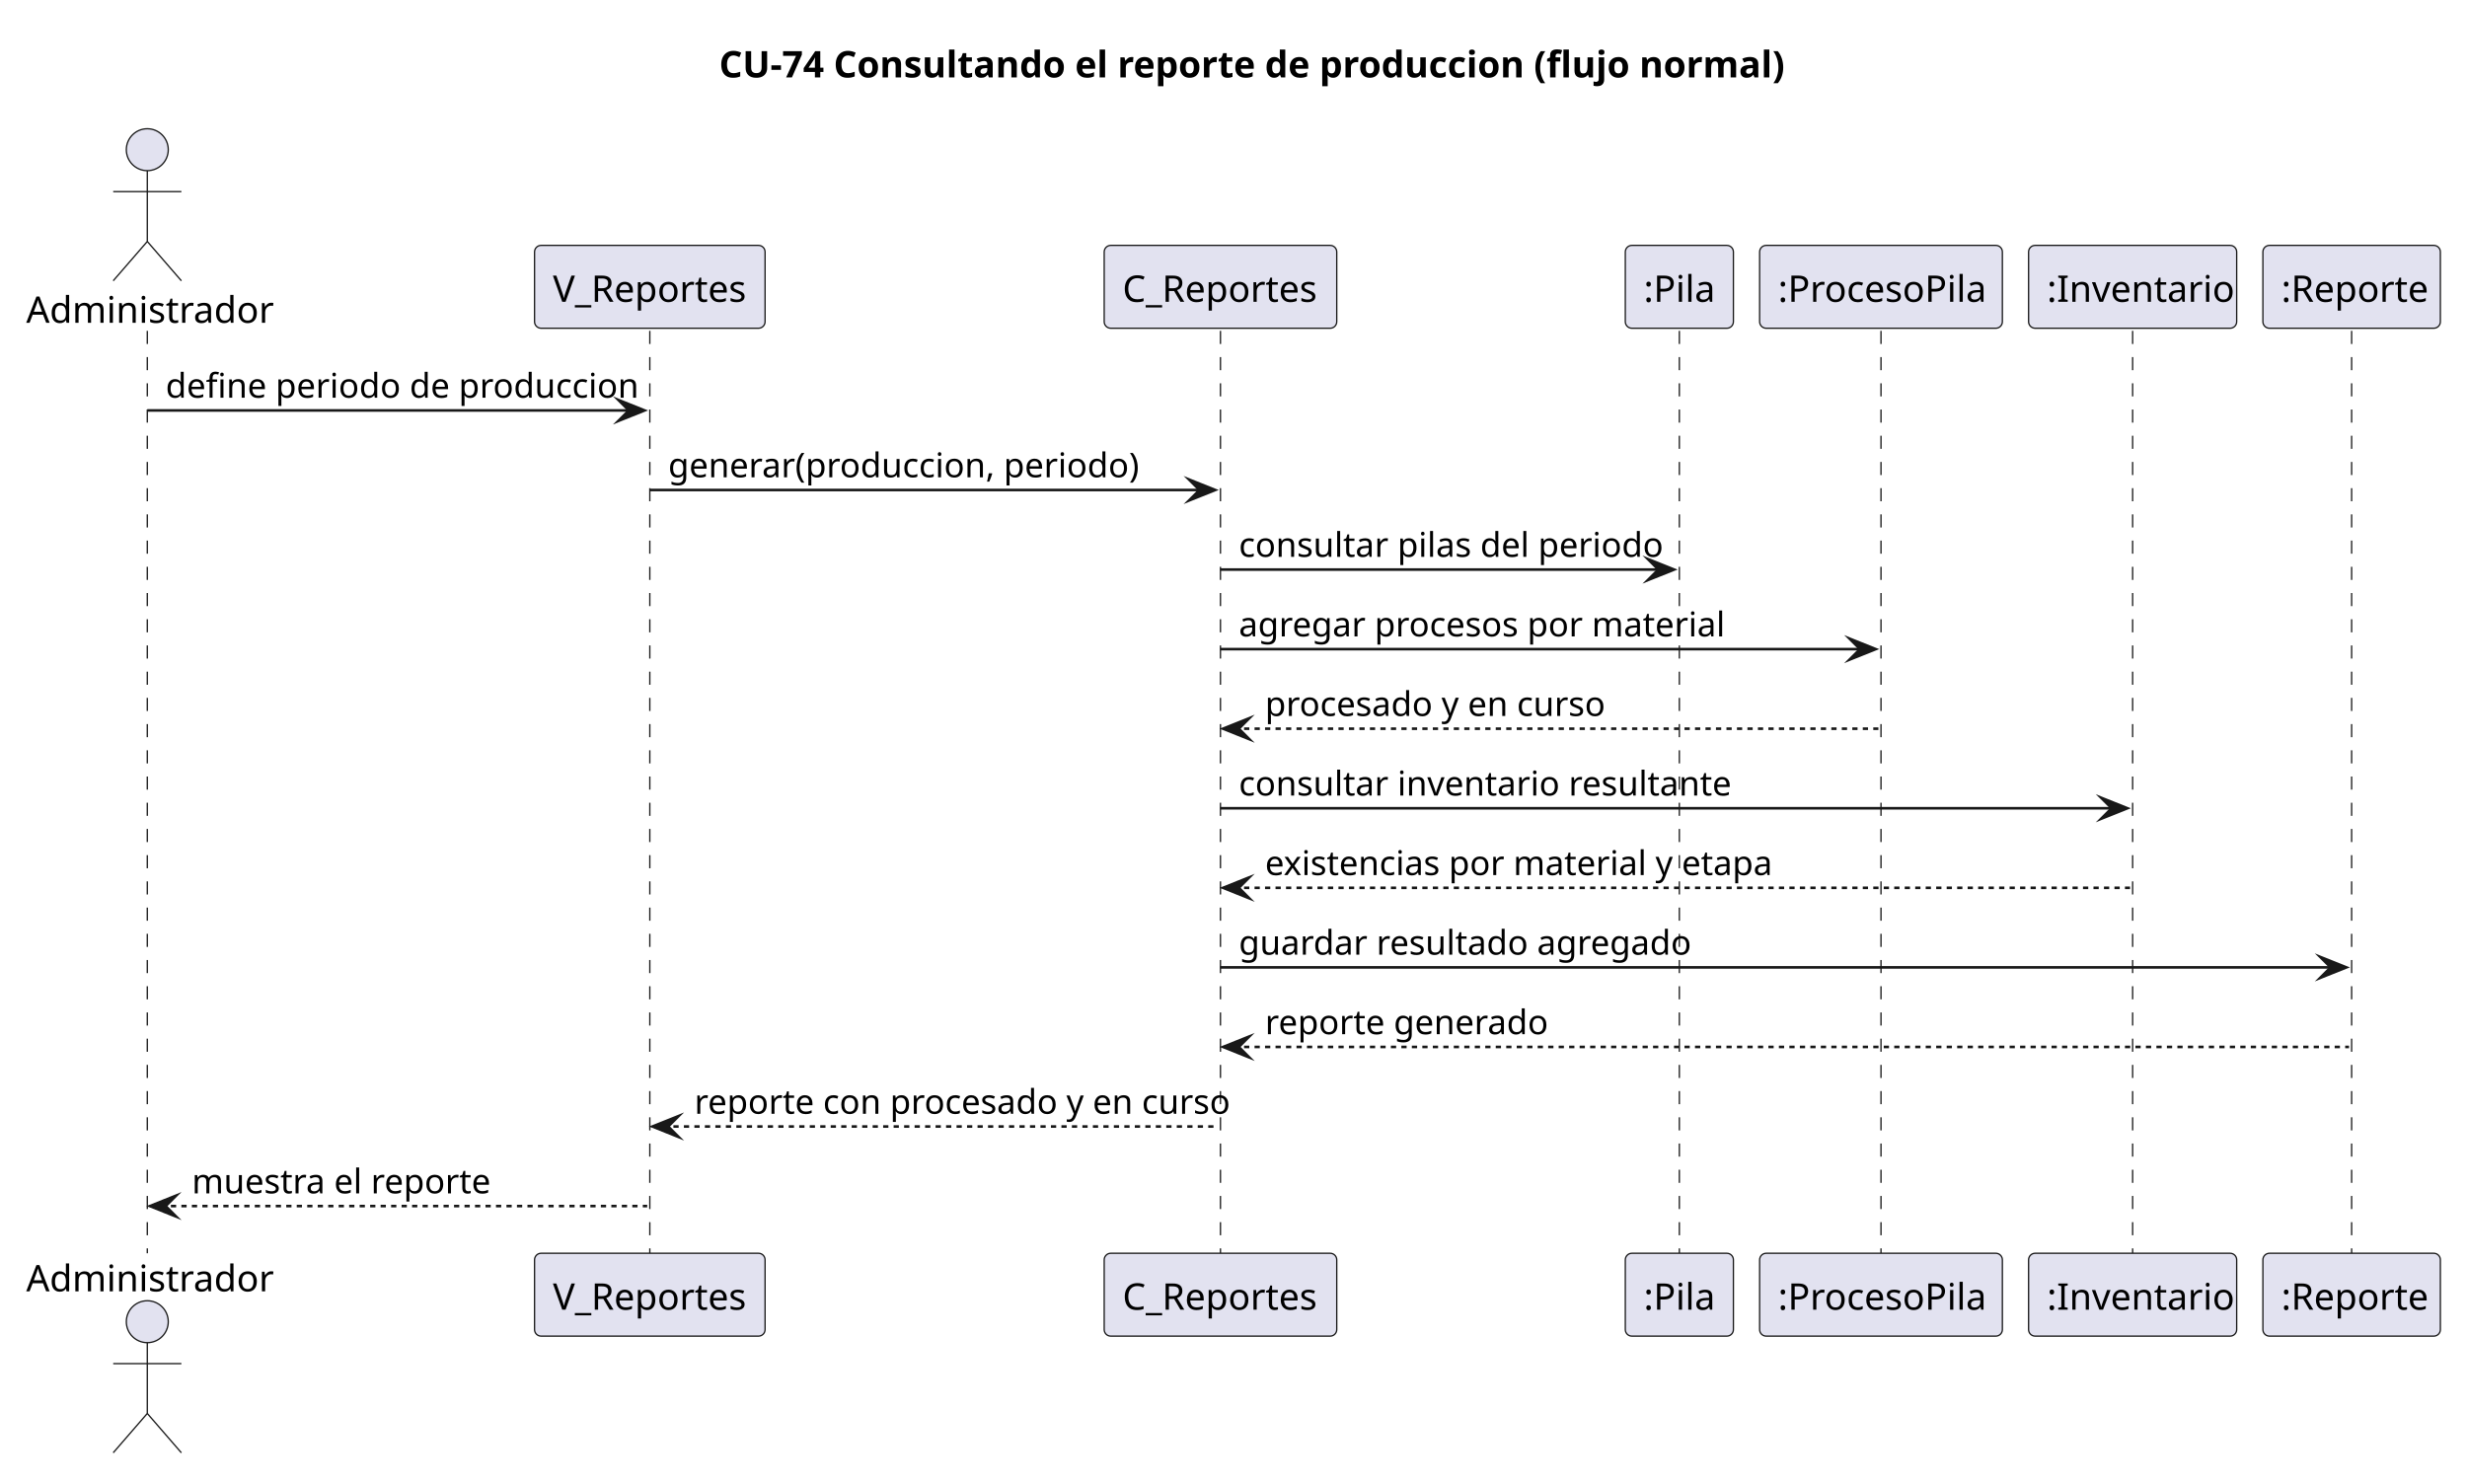
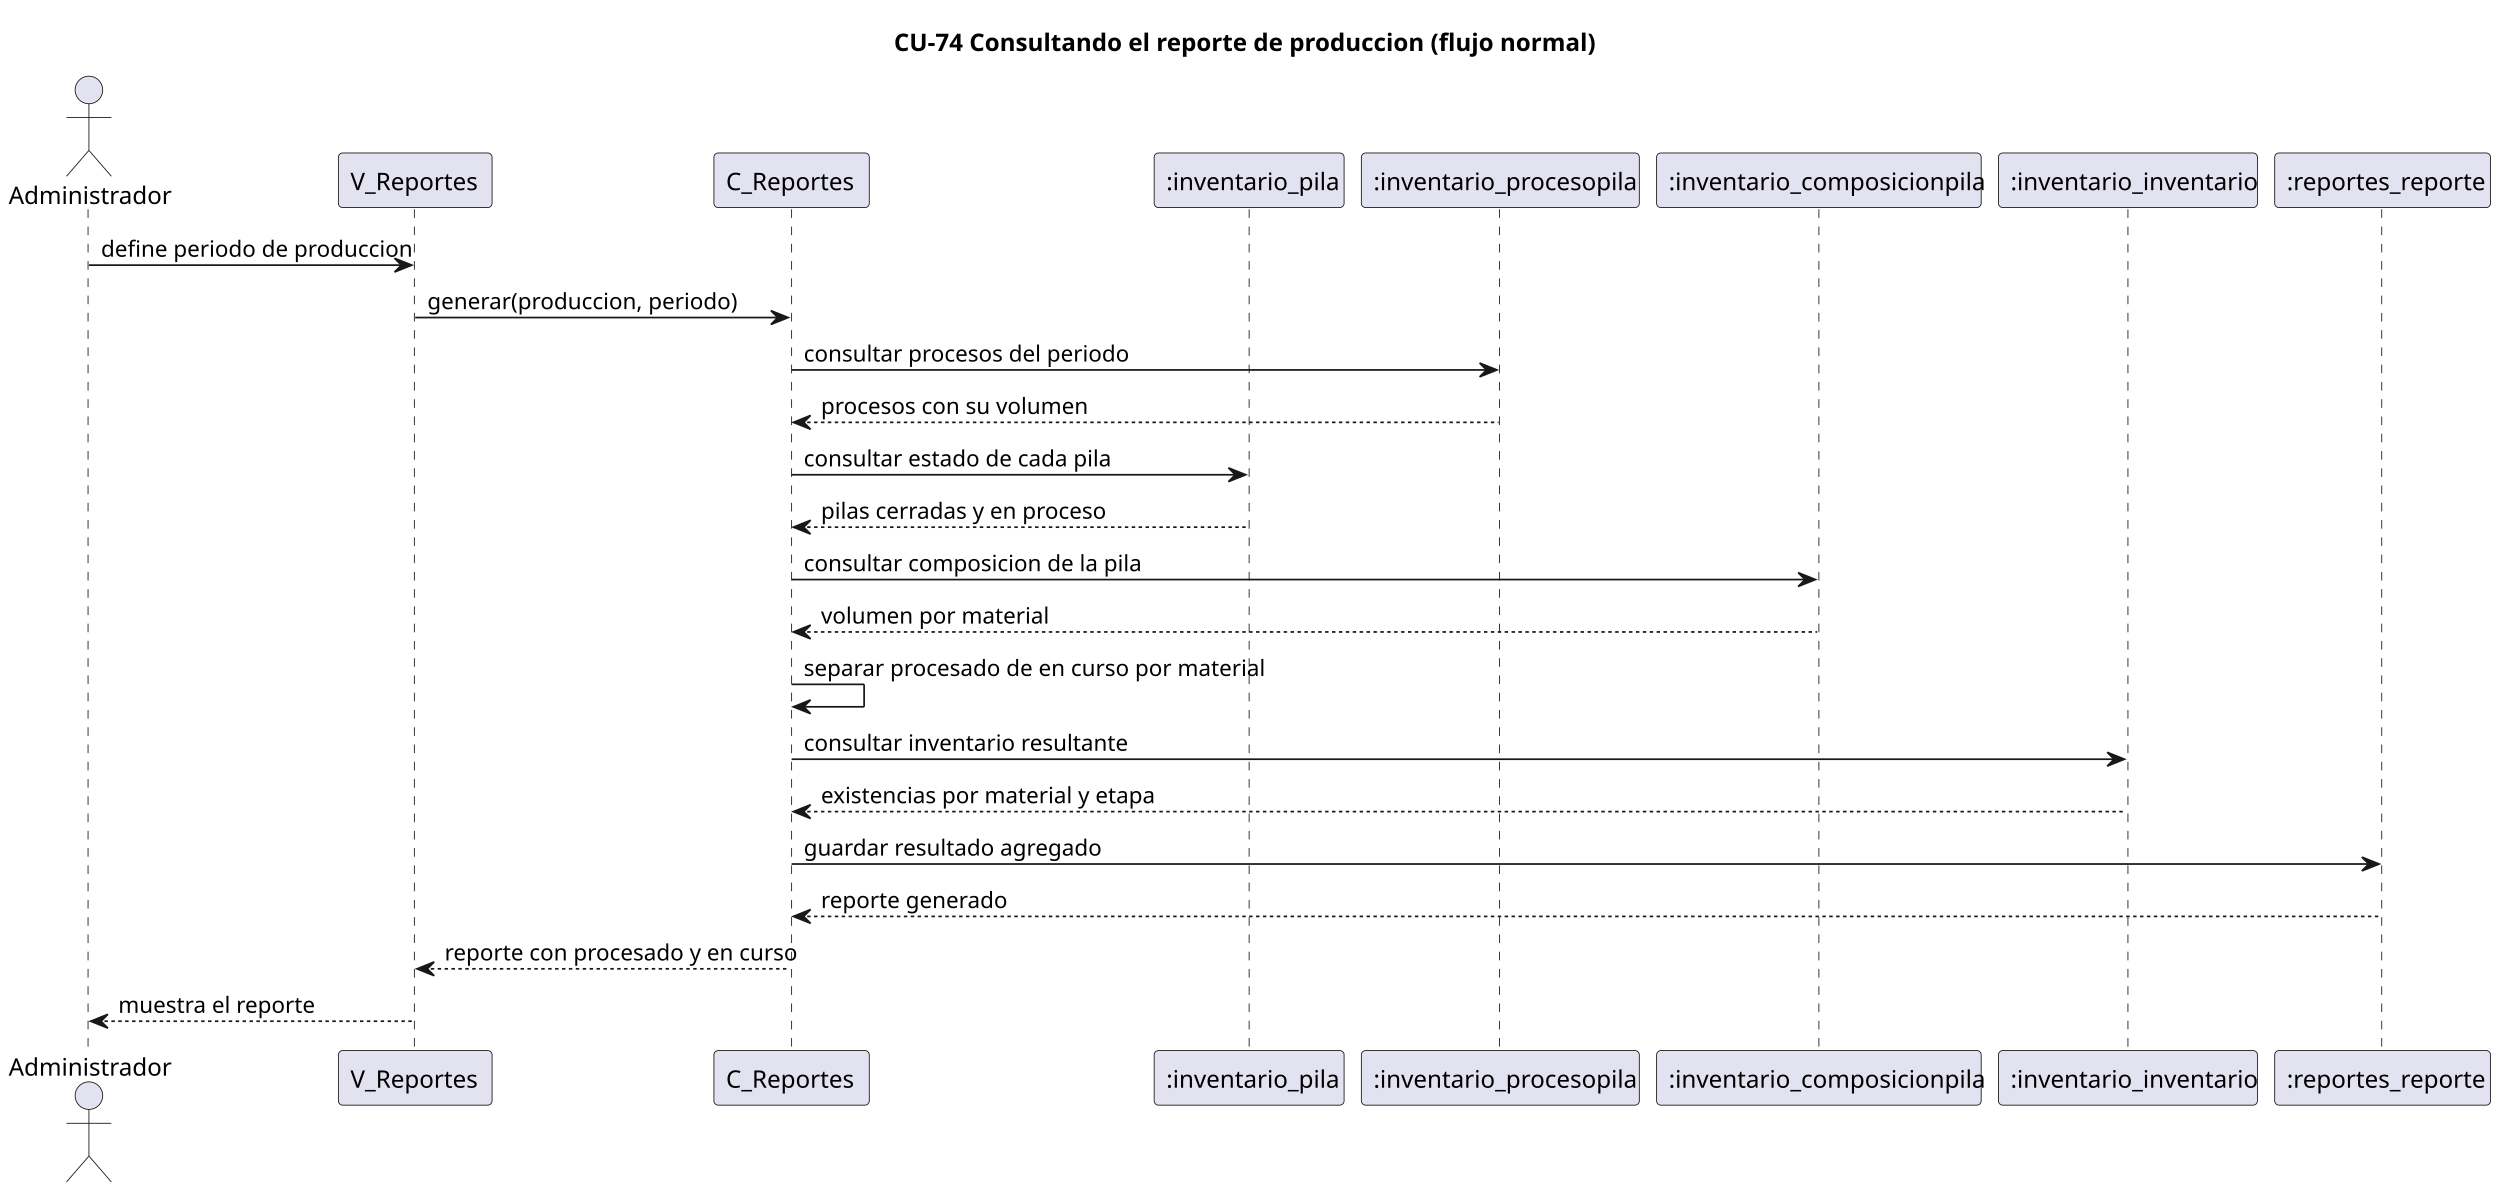
- <svg xmlns="http://www.w3.org/2000/svg" version="1.1" data-diagram-type="SEQUENCE" style="width:941px;height:566px;background:#FFFFFF;" width="941px" height="566px" viewBox="0 0 941 566" zoomAndPan="magnify" preserveAspectRatio="none" contentStyleType="text/css">
+ <svg xmlns="http://www.w3.org/2000/svg" contentStyleType="text/css" height="691px" preserveAspectRatio="none" style="width:1448px;height:691px;background:#FFFFFF;" version="1.1" viewBox="0 0 1448 691" width="1448px" zoomAndPan="magnify">
  <defs />
-   <g font-family="sans-serif" lengthAdjust="spacing">
-     <g class="title" data-source-line="1">
-       <text x="274.301" y="29.533" fill="#000" font-size="14" textLength="391.241" font-weight="700">CU-74 Consultando el reporte de produccion (flujo normal)</text>
-     </g>
-     <g>
-       <rect x="52.683" y="126.219" width="8" height="351.867" fill="#000" fill-opacity="0" />
-       <line x1="56.183" y1="126.219" x2="56.183" y2="478.086" style="stroke:#181818;stroke-width:0.5;stroke-dasharray:5,5;" />
-     </g>
-     <g>
-       <rect x="244.362" y="126.219" width="8" height="351.867" fill="#000" fill-opacity="0" />
-       <line x1="247.862" y1="126.219" x2="247.862" y2="478.086" style="stroke:#181818;stroke-width:0.5;stroke-dasharray:5,5;" />
-     </g>
-     <g>
-       <rect x="462.029" y="126.219" width="8" height="351.867" fill="#000" fill-opacity="0" />
-       <line x1="465.529" y1="126.219" x2="465.529" y2="478.086" style="stroke:#181818;stroke-width:0.5;stroke-dasharray:5,5;" />
-     </g>
-     <g>
-       <rect x="637.065" y="126.219" width="8" height="351.867" fill="#000" fill-opacity="0" />
-       <line x1="640.565" y1="126.219" x2="640.565" y2="478.086" style="stroke:#181818;stroke-width:0.5;stroke-dasharray:5,5;" />
-     </g>
-     <g>
-       <rect x="713.979" y="126.219" width="8" height="351.867" fill="#000" fill-opacity="0" />
-       <line x1="717.479" y1="126.219" x2="717.479" y2="478.086" style="stroke:#181818;stroke-width:0.5;stroke-dasharray:5,5;" />
-     </g>
-     <g>
-       <rect x="809.961" y="126.219" width="8" height="351.867" fill="#000" fill-opacity="0" />
-       <line x1="813.461" y1="126.219" x2="813.461" y2="478.086" style="stroke:#181818;stroke-width:0.5;stroke-dasharray:5,5;" />
-     </g>
-     <g>
-       <rect x="893.496" y="126.219" width="8" height="351.867" fill="#000" fill-opacity="0" />
-       <line x1="896.996" y1="126.219" x2="896.996" y2="478.086" style="stroke:#181818;stroke-width:0.5;stroke-dasharray:5,5;" />
-     </g>
-     <text x="10" y="123.143" fill="#000" font-size="14" textLength="86.365">Administrador</text>
-     <ellipse cx="56.183" cy="57.109" rx="8" ry="8" fill="#E2E2F0" style="stroke:#181818;stroke-width:0.5;" />
-     <path d="M56.183,65.109 L56.183,92.109 M43.183,73.109 L69.183,73.109 M56.183,92.109 L43.183,107.109 M56.183,92.109 L69.183,107.109" style="stroke:#181818;stroke-width:0.5;" fill="none" />
-     <rect x="203.897" y="93.609" width="87.931" height="31.609" fill="#E2E2F0" style="stroke:#181818;stroke-width:0.5;" rx="2.5" ry="2.5" />
-     <text x="210.897" y="115.143" fill="#000" font-size="14" textLength="73.931">V_Reportes</text>
-     <rect x="421.178" y="93.609" width="88.703" height="31.609" fill="#E2E2F0" style="stroke:#181818;stroke-width:0.5;" rx="2.5" ry="2.5" />
-     <text x="428.178" y="115.143" fill="#000" font-size="14" textLength="74.703">C_Reportes</text>
-     <rect x="619.948" y="93.609" width="41.234" height="31.609" fill="#E2E2F0" style="stroke:#181818;stroke-width:0.5;" rx="2.5" ry="2.5" />
-     <text x="626.948" y="115.143" fill="#000" font-size="14" textLength="27.234">:Pila</text>
-     <rect x="671.183" y="93.609" width="92.593" height="31.609" fill="#E2E2F0" style="stroke:#181818;stroke-width:0.5;" rx="2.5" ry="2.5" />
-     <text x="678.183" y="115.143" fill="#000" font-size="14" textLength="78.593">:ProcesoPila</text>
-     <rect x="773.775" y="93.609" width="79.372" height="31.609" fill="#E2E2F0" style="stroke:#181818;stroke-width:0.5;" rx="2.5" ry="2.5" />
-     <text x="780.775" y="115.143" fill="#000" font-size="14" textLength="65.372">:Inventario</text>
-     <rect x="863.147" y="93.609" width="67.696" height="31.609" fill="#E2E2F0" style="stroke:#181818;stroke-width:0.5;" rx="2.5" ry="2.5" />
-     <text x="870.147" y="115.143" fill="#000" font-size="14" textLength="53.696">:Reporte</text>
-     <text x="10" y="492.619" fill="#000" font-size="14" textLength="86.365">Administrador</text>
-     <ellipse cx="56.183" cy="504.195" rx="8" ry="8" fill="#E2E2F0" style="stroke:#181818;stroke-width:0.5;" />
-     <path d="M56.183,512.195 L56.183,539.195 M43.183,520.195 L69.183,520.195 M56.183,539.195 L43.183,554.195 M56.183,539.195 L69.183,554.195" style="stroke:#181818;stroke-width:0.5;" fill="none" />
-     <rect x="203.897" y="478.086" width="87.931" height="31.609" fill="#E2E2F0" style="stroke:#181818;stroke-width:0.5;" rx="2.5" ry="2.5" />
-     <text x="210.897" y="499.619" fill="#000" font-size="14" textLength="73.931">V_Reportes</text>
-     <rect x="421.178" y="478.086" width="88.703" height="31.609" fill="#E2E2F0" style="stroke:#181818;stroke-width:0.5;" rx="2.5" ry="2.5" />
-     <text x="428.178" y="499.619" fill="#000" font-size="14" textLength="74.703">C_Reportes</text>
-     <rect x="619.948" y="478.086" width="41.234" height="31.609" fill="#E2E2F0" style="stroke:#181818;stroke-width:0.5;" rx="2.5" ry="2.5" />
-     <text x="626.948" y="499.619" fill="#000" font-size="14" textLength="27.234">:Pila</text>
-     <rect x="671.183" y="478.086" width="92.593" height="31.609" fill="#E2E2F0" style="stroke:#181818;stroke-width:0.5;" rx="2.5" ry="2.5" />
-     <text x="678.183" y="499.619" fill="#000" font-size="14" textLength="78.593">:ProcesoPila</text>
-     <rect x="773.775" y="478.086" width="79.372" height="31.609" fill="#E2E2F0" style="stroke:#181818;stroke-width:0.5;" rx="2.5" ry="2.5" />
-     <text x="780.775" y="499.619" fill="#000" font-size="14" textLength="65.372">:Inventario</text>
-     <rect x="863.147" y="478.086" width="67.696" height="31.609" fill="#E2E2F0" style="stroke:#181818;stroke-width:0.5;" rx="2.5" ry="2.5" />
-     <text x="870.147" y="499.619" fill="#000" font-size="14" textLength="53.696">:Reporte</text>
-     <polygon points="235.862,152.57,245.862,156.57,235.862,160.57,239.862,156.57" fill="#181818" style="stroke:#181818;stroke-width:1;stroke-linejoin:miter;stroke-miterlimit:10;" />
-     <line x1="56.183" y1="156.57" x2="241.862" y2="156.57" style="stroke:#181818;stroke-width:1;" />
-     <text x="63.183" y="151.714" fill="#000" font-size="13" textLength="167.68">define periodo de produccion</text>
-     <polygon points="453.529,182.922,463.529,186.922,453.529,190.922,457.529,186.922" fill="#181818" style="stroke:#181818;stroke-width:1;stroke-linejoin:miter;stroke-miterlimit:10;" />
-     <line x1="247.862" y1="186.922" x2="459.529" y2="186.922" style="stroke:#181818;stroke-width:1;" />
-     <text x="254.862" y="182.065" fill="#000" font-size="13" textLength="167.654">generar(produccion, periodo)</text>
-     <polygon points="628.565,213.273,638.565,217.273,628.565,221.273,632.565,217.273" fill="#181818" style="stroke:#181818;stroke-width:1;stroke-linejoin:miter;stroke-miterlimit:10;" />
-     <line x1="465.529" y1="217.273" x2="634.565" y2="217.273" style="stroke:#181818;stroke-width:1;" />
-     <text x="472.529" y="212.417" fill="#000" font-size="13" textLength="151.036">consultar pilas del periodo</text>
-     <polygon points="705.479,243.625,715.479,247.625,705.479,251.625,709.479,247.625" fill="#181818" style="stroke:#181818;stroke-width:1;stroke-linejoin:miter;stroke-miterlimit:10;" />
-     <line x1="465.529" y1="247.625" x2="711.479" y2="247.625" style="stroke:#181818;stroke-width:1;" />
-     <text x="472.529" y="242.769" fill="#000" font-size="13" textLength="173.418">agregar procesos por material</text>
-     <polygon points="476.529,273.977,466.529,277.977,476.529,281.977,472.529,277.977" fill="#181818" style="stroke:#181818;stroke-width:1;stroke-linejoin:miter;stroke-miterlimit:10;" />
-     <line x1="470.529" y1="277.977" x2="716.479" y2="277.977" style="stroke:#181818;stroke-width:1;stroke-dasharray:2,2;" />
-     <text x="482.529" y="273.12" fill="#000" font-size="13" textLength="124.293">procesado y en curso</text>
-     <polygon points="801.461,304.328,811.461,308.328,801.461,312.328,805.461,308.328" fill="#181818" style="stroke:#181818;stroke-width:1;stroke-linejoin:miter;stroke-miterlimit:10;" />
-     <line x1="465.529" y1="308.328" x2="807.461" y2="308.328" style="stroke:#181818;stroke-width:1;" />
-     <text x="472.529" y="303.472" fill="#000" font-size="13" textLength="173.431">consultar inventario resultante</text>
-     <polygon points="476.529,334.68,466.529,338.68,476.529,342.68,472.529,338.68" fill="#181818" style="stroke:#181818;stroke-width:1;stroke-linejoin:miter;stroke-miterlimit:10;" />
-     <line x1="470.529" y1="338.68" x2="812.461" y2="338.68" style="stroke:#181818;stroke-width:1;stroke-dasharray:2,2;" />
-     <text x="482.529" y="333.823" fill="#000" font-size="13" textLength="182.813">existencias por material y etapa</text>
-     <polygon points="884.996,365.031,894.996,369.031,884.996,373.031,888.996,369.031" fill="#181818" style="stroke:#181818;stroke-width:1;stroke-linejoin:miter;stroke-miterlimit:10;" />
-     <line x1="465.529" y1="369.031" x2="890.996" y2="369.031" style="stroke:#181818;stroke-width:1;" />
-     <text x="472.529" y="364.175" fill="#000" font-size="13" textLength="160.45">guardar resultado agregado</text>
-     <polygon points="476.529,395.383,466.529,399.383,476.529,403.383,472.529,399.383" fill="#181818" style="stroke:#181818;stroke-width:1;stroke-linejoin:miter;stroke-miterlimit:10;" />
-     <line x1="470.529" y1="399.383" x2="895.996" y2="399.383" style="stroke:#181818;stroke-width:1;stroke-dasharray:2,2;" />
-     <text x="482.529" y="394.526" fill="#000" font-size="13" textLength="99.741">reporte generado</text>
-     <polygon points="258.862,425.734,248.862,429.734,258.862,433.734,254.862,429.734" fill="#181818" style="stroke:#181818;stroke-width:1;stroke-linejoin:miter;stroke-miterlimit:10;" />
-     <line x1="252.862" y1="429.734" x2="464.529" y2="429.734" style="stroke:#181818;stroke-width:1;stroke-dasharray:2,2;" />
-     <text x="264.862" y="424.878" fill="#000" font-size="13" textLength="193.667">reporte con procesado y en curso</text>
-     <polygon points="67.183,456.086,57.183,460.086,67.183,464.086,63.183,460.086" fill="#181818" style="stroke:#181818;stroke-width:1;stroke-linejoin:miter;stroke-miterlimit:10;" />
-     <line x1="61.183" y1="460.086" x2="246.862" y2="460.086" style="stroke:#181818;stroke-width:1;stroke-dasharray:2,2;" />
-     <text x="73.183" y="455.229" fill="#000" font-size="13" textLength="105.492">muestra el reporte</text>
+   <g>
+     <text fill="#000000" font-family="sans-serif" font-size="14" font-weight="bold" lengthAdjust="spacing" textLength="411" x="517.75" y="29.533">CU-74 Consultando el reporte de produccion (flujo normal)</text>
+     <line style="stroke:#181818;stroke-width:0.5;stroke-dasharray:5.0,5.0;" x1="51" x2="51" y1="121.219" y2="609.492" />
+     <line style="stroke:#181818;stroke-width:0.5;stroke-dasharray:5.0,5.0;" x1="240" x2="240" y1="121.219" y2="609.492" />
+     <line style="stroke:#181818;stroke-width:0.5;stroke-dasharray:5.0,5.0;" x1="458.5" x2="458.5" y1="121.219" y2="609.492" />
+     <line style="stroke:#181818;stroke-width:0.5;stroke-dasharray:5.0,5.0;" x1="723.5" x2="723.5" y1="121.219" y2="609.492" />
+     <line style="stroke:#181818;stroke-width:0.5;stroke-dasharray:5.0,5.0;" x1="868.5" x2="868.5" y1="121.219" y2="609.492" />
+     <line style="stroke:#181818;stroke-width:0.5;stroke-dasharray:5.0,5.0;" x1="1053.5" x2="1053.5" y1="121.219" y2="609.492" />
+     <line style="stroke:#181818;stroke-width:0.5;stroke-dasharray:5.0,5.0;" x1="1232.5" x2="1232.5" y1="121.219" y2="609.492" />
+     <line style="stroke:#181818;stroke-width:0.5;stroke-dasharray:5.0,5.0;" x1="1379.5" x2="1379.5" y1="121.219" y2="609.492" />
+     <text fill="#000000" font-family="sans-serif" font-size="14" lengthAdjust="spacing" textLength="87" x="5" y="118.143">Administrador</text>
+     <ellipse cx="51.5" cy="52.109" fill="#E2E2F0" rx="8" ry="8" style="stroke:#181818;stroke-width:0.5;" />
+     <path d="M51.5,60.109 L51.5,87.109 M38.5,68.109 L64.5,68.109 M51.5,87.109 L38.5,102.109 M51.5,87.109 L64.5,102.109 " fill="none" style="stroke:#181818;stroke-width:0.5;" />
+     <text fill="#000000" font-family="sans-serif" font-size="14" lengthAdjust="spacing" textLength="87" x="5" y="623.025">Administrador</text>
+     <ellipse cx="51.5" cy="634.602" fill="#E2E2F0" rx="8" ry="8" style="stroke:#181818;stroke-width:0.5;" />
+     <path d="M51.5,642.602 L51.5,669.602 M38.5,650.602 L64.5,650.602 M51.5,669.602 L38.5,684.602 M51.5,669.602 L64.5,684.602 " fill="none" style="stroke:#181818;stroke-width:0.5;" />
+     <rect fill="#E2E2F0" height="31.609" rx="2.5" ry="2.5" style="stroke:#181818;stroke-width:0.5;" width="89" x="196" y="88.609" />
+     <text fill="#000000" font-family="sans-serif" font-size="14" lengthAdjust="spacing" textLength="75" x="203" y="110.143">V_Reportes</text>
+     <rect fill="#E2E2F0" height="31.609" rx="2.5" ry="2.5" style="stroke:#181818;stroke-width:0.5;" width="89" x="196" y="608.492" />
+     <text fill="#000000" font-family="sans-serif" font-size="14" lengthAdjust="spacing" textLength="75" x="203" y="630.025">V_Reportes</text>
+     <rect fill="#E2E2F0" height="31.609" rx="2.5" ry="2.5" style="stroke:#181818;stroke-width:0.5;" width="90" x="413.5" y="88.609" />
+     <text fill="#000000" font-family="sans-serif" font-size="14" lengthAdjust="spacing" textLength="76" x="420.5" y="110.143">C_Reportes</text>
+     <rect fill="#E2E2F0" height="31.609" rx="2.5" ry="2.5" style="stroke:#181818;stroke-width:0.5;" width="90" x="413.5" y="608.492" />
+     <text fill="#000000" font-family="sans-serif" font-size="14" lengthAdjust="spacing" textLength="76" x="420.5" y="630.025">C_Reportes</text>
+     <rect fill="#E2E2F0" height="31.609" rx="2.5" ry="2.5" style="stroke:#181818;stroke-width:0.5;" width="110" x="668.5" y="88.609" />
+     <text fill="#000000" font-family="sans-serif" font-size="14" lengthAdjust="spacing" textLength="96" x="675.5" y="110.143">:inventario_pila</text>
+     <rect fill="#E2E2F0" height="31.609" rx="2.5" ry="2.5" style="stroke:#181818;stroke-width:0.5;" width="110" x="668.5" y="608.492" />
+     <text fill="#000000" font-family="sans-serif" font-size="14" lengthAdjust="spacing" textLength="96" x="675.5" y="630.025">:inventario_pila</text>
+     <rect fill="#E2E2F0" height="31.609" rx="2.5" ry="2.5" style="stroke:#181818;stroke-width:0.5;" width="161" x="788.5" y="88.609" />
+     <text fill="#000000" font-family="sans-serif" font-size="14" lengthAdjust="spacing" textLength="147" x="795.5" y="110.143">:inventario_procesopila</text>
+     <rect fill="#E2E2F0" height="31.609" rx="2.5" ry="2.5" style="stroke:#181818;stroke-width:0.5;" width="161" x="788.5" y="608.492" />
+     <text fill="#000000" font-family="sans-serif" font-size="14" lengthAdjust="spacing" textLength="147" x="795.5" y="630.025">:inventario_procesopila</text>
+     <rect fill="#E2E2F0" height="31.609" rx="2.5" ry="2.5" style="stroke:#181818;stroke-width:0.5;" width="188" x="959.5" y="88.609" />
+     <text fill="#000000" font-family="sans-serif" font-size="14" lengthAdjust="spacing" textLength="174" x="966.5" y="110.143">:inventario_composicionpila</text>
+     <rect fill="#E2E2F0" height="31.609" rx="2.5" ry="2.5" style="stroke:#181818;stroke-width:0.5;" width="188" x="959.5" y="608.492" />
+     <text fill="#000000" font-family="sans-serif" font-size="14" lengthAdjust="spacing" textLength="174" x="966.5" y="630.025">:inventario_composicionpila</text>
+     <rect fill="#E2E2F0" height="31.609" rx="2.5" ry="2.5" style="stroke:#181818;stroke-width:0.5;" width="150" x="1157.5" y="88.609" />
+     <text fill="#000000" font-family="sans-serif" font-size="14" lengthAdjust="spacing" textLength="136" x="1164.5" y="110.143">:inventario_inventario</text>
+     <rect fill="#E2E2F0" height="31.609" rx="2.5" ry="2.5" style="stroke:#181818;stroke-width:0.5;" width="150" x="1157.5" y="608.492" />
+     <text fill="#000000" font-family="sans-serif" font-size="14" lengthAdjust="spacing" textLength="136" x="1164.5" y="630.025">:inventario_inventario</text>
+     <rect fill="#E2E2F0" height="31.609" rx="2.5" ry="2.5" style="stroke:#181818;stroke-width:0.5;" width="125" x="1317.5" y="88.609" />
+     <text fill="#000000" font-family="sans-serif" font-size="14" lengthAdjust="spacing" textLength="111" x="1324.5" y="110.143">:reportes_reporte</text>
+     <rect fill="#E2E2F0" height="31.609" rx="2.5" ry="2.5" style="stroke:#181818;stroke-width:0.5;" width="125" x="1317.5" y="608.492" />
+     <text fill="#000000" font-family="sans-serif" font-size="14" lengthAdjust="spacing" textLength="111" x="1324.5" y="630.025">:reportes_reporte</text>
+     <polygon fill="#181818" points="228.5,149.57,238.5,153.57,228.5,157.57,232.5,153.57" style="stroke:#181818;stroke-width:1.0;" />
+     <line style="stroke:#181818;stroke-width:1.0;" x1="51.5" x2="234.5" y1="153.57" y2="153.57" />
+     <text fill="#000000" font-family="sans-serif" font-size="13" lengthAdjust="spacing" textLength="165" x="58.5" y="148.714">define periodo de produccion</text>
+     <polygon fill="#181818" points="446.5,179.922,456.5,183.922,446.5,187.922,450.5,183.922" style="stroke:#181818;stroke-width:1.0;" />
+     <line style="stroke:#181818;stroke-width:1.0;" x1="240.5" x2="452.5" y1="183.922" y2="183.922" />
+     <text fill="#000000" font-family="sans-serif" font-size="13" lengthAdjust="spacing" textLength="164" x="247.5" y="179.065">generar(produccion, periodo)</text>
+     <polygon fill="#181818" points="857,210.273,867,214.273,857,218.273,861,214.273" style="stroke:#181818;stroke-width:1.0;" />
+     <line style="stroke:#181818;stroke-width:1.0;" x1="458.5" x2="863" y1="214.273" y2="214.273" />
+     <text fill="#000000" font-family="sans-serif" font-size="13" lengthAdjust="spacing" textLength="177" x="465.5" y="209.417">consultar procesos del periodo</text>
+     <polygon fill="#181818" points="469.5,240.625,459.5,244.625,469.5,248.625,465.5,244.625" style="stroke:#181818;stroke-width:1.0;" />
+     <line style="stroke:#181818;stroke-width:1.0;stroke-dasharray:2.0,2.0;" x1="463.5" x2="868" y1="244.625" y2="244.625" />
+     <text fill="#000000" font-family="sans-serif" font-size="13" lengthAdjust="spacing" textLength="147" x="475.5" y="239.769">procesos con su volumen</text>
+     <polygon fill="#181818" points="711.5,270.977,721.5,274.977,711.5,278.977,715.5,274.977" style="stroke:#181818;stroke-width:1.0;" />
+     <line style="stroke:#181818;stroke-width:1.0;" x1="458.5" x2="717.5" y1="274.977" y2="274.977" />
+     <text fill="#000000" font-family="sans-serif" font-size="13" lengthAdjust="spacing" textLength="170" x="465.5" y="270.12">consultar estado de cada pila</text>
+     <polygon fill="#181818" points="469.5,301.328,459.5,305.328,469.5,309.328,465.5,305.328" style="stroke:#181818;stroke-width:1.0;" />
+     <line style="stroke:#181818;stroke-width:1.0;stroke-dasharray:2.0,2.0;" x1="463.5" x2="722.5" y1="305.328" y2="305.328" />
+     <text fill="#000000" font-family="sans-serif" font-size="13" lengthAdjust="spacing" textLength="160" x="475.5" y="300.472">pilas cerradas y en proceso</text>
+     <polygon fill="#181818" points="1041.5,331.68,1051.5,335.68,1041.5,339.68,1045.5,335.68" style="stroke:#181818;stroke-width:1.0;" />
+     <line style="stroke:#181818;stroke-width:1.0;" x1="458.5" x2="1047.5" y1="335.68" y2="335.68" />
+     <text fill="#000000" font-family="sans-serif" font-size="13" lengthAdjust="spacing" textLength="186" x="465.5" y="330.823">consultar composicion de la pila</text>
+     <polygon fill="#181818" points="469.5,362.031,459.5,366.031,469.5,370.031,465.5,366.031" style="stroke:#181818;stroke-width:1.0;" />
+     <line style="stroke:#181818;stroke-width:1.0;stroke-dasharray:2.0,2.0;" x1="463.5" x2="1052.5" y1="366.031" y2="366.031" />
+     <text fill="#000000" font-family="sans-serif" font-size="13" lengthAdjust="spacing" textLength="119" x="475.5" y="361.175">volumen por material</text>
+     <line style="stroke:#181818;stroke-width:1.0;" x1="458.5" x2="500.5" y1="396.383" y2="396.383" />
+     <line style="stroke:#181818;stroke-width:1.0;" x1="500.5" x2="500.5" y1="396.383" y2="409.383" />
+     <line style="stroke:#181818;stroke-width:1.0;" x1="459.5" x2="500.5" y1="409.383" y2="409.383" />
+     <polygon fill="#181818" points="469.5,405.383,459.5,409.383,469.5,413.383,465.5,409.383" style="stroke:#181818;stroke-width:1.0;" />
+     <text fill="#000000" font-family="sans-serif" font-size="13" lengthAdjust="spacing" textLength="251" x="465.5" y="391.526">separar procesado de en curso por material</text>
+     <polygon fill="#181818" points="1220.5,435.734,1230.5,439.734,1220.5,443.734,1224.5,439.734" style="stroke:#181818;stroke-width:1.0;" />
+     <line style="stroke:#181818;stroke-width:1.0;" x1="458.5" x2="1226.5" y1="439.734" y2="439.734" />
+     <text fill="#000000" font-family="sans-serif" font-size="13" lengthAdjust="spacing" textLength="172" x="465.5" y="434.878">consultar inventario resultante</text>
+     <polygon fill="#181818" points="469.5,466.086,459.5,470.086,469.5,474.086,465.5,470.086" style="stroke:#181818;stroke-width:1.0;" />
+     <line style="stroke:#181818;stroke-width:1.0;stroke-dasharray:2.0,2.0;" x1="463.5" x2="1231.5" y1="470.086" y2="470.086" />
+     <text fill="#000000" font-family="sans-serif" font-size="13" lengthAdjust="spacing" textLength="185" x="475.5" y="465.229">existencias por material y etapa</text>
+     <polygon fill="#181818" points="1368,496.438,1378,500.438,1368,504.438,1372,500.438" style="stroke:#181818;stroke-width:1.0;" />
+     <line style="stroke:#181818;stroke-width:1.0;" x1="458.5" x2="1374" y1="500.438" y2="500.438" />
+     <text fill="#000000" font-family="sans-serif" font-size="13" lengthAdjust="spacing" textLength="157" x="465.5" y="495.581">guardar resultado agregado</text>
+     <polygon fill="#181818" points="469.5,526.789,459.5,530.789,469.5,534.789,465.5,530.789" style="stroke:#181818;stroke-width:1.0;" />
+     <line style="stroke:#181818;stroke-width:1.0;stroke-dasharray:2.0,2.0;" x1="463.5" x2="1379" y1="530.789" y2="530.789" />
+     <text fill="#000000" font-family="sans-serif" font-size="13" lengthAdjust="spacing" textLength="97" x="475.5" y="525.933">reporte generado</text>
+     <polygon fill="#181818" points="251.5,557.141,241.5,561.141,251.5,565.141,247.5,561.141" style="stroke:#181818;stroke-width:1.0;" />
+     <line style="stroke:#181818;stroke-width:1.0;stroke-dasharray:2.0,2.0;" x1="245.5" x2="457.5" y1="561.141" y2="561.141" />
+     <text fill="#000000" font-family="sans-serif" font-size="13" lengthAdjust="spacing" textLength="194" x="257.5" y="556.284">reporte con procesado y en curso</text>
+     <polygon fill="#181818" points="62.5,587.492,52.5,591.492,62.5,595.492,58.5,591.492" style="stroke:#181818;stroke-width:1.0;" />
+     <line style="stroke:#181818;stroke-width:1.0;stroke-dasharray:2.0,2.0;" x1="56.5" x2="239.5" y1="591.492" y2="591.492" />
+     <text fill="#000000" font-family="sans-serif" font-size="13" lengthAdjust="spacing" textLength="105" x="68.5" y="586.636">muestra el reporte</text>
  </g>
</svg>
